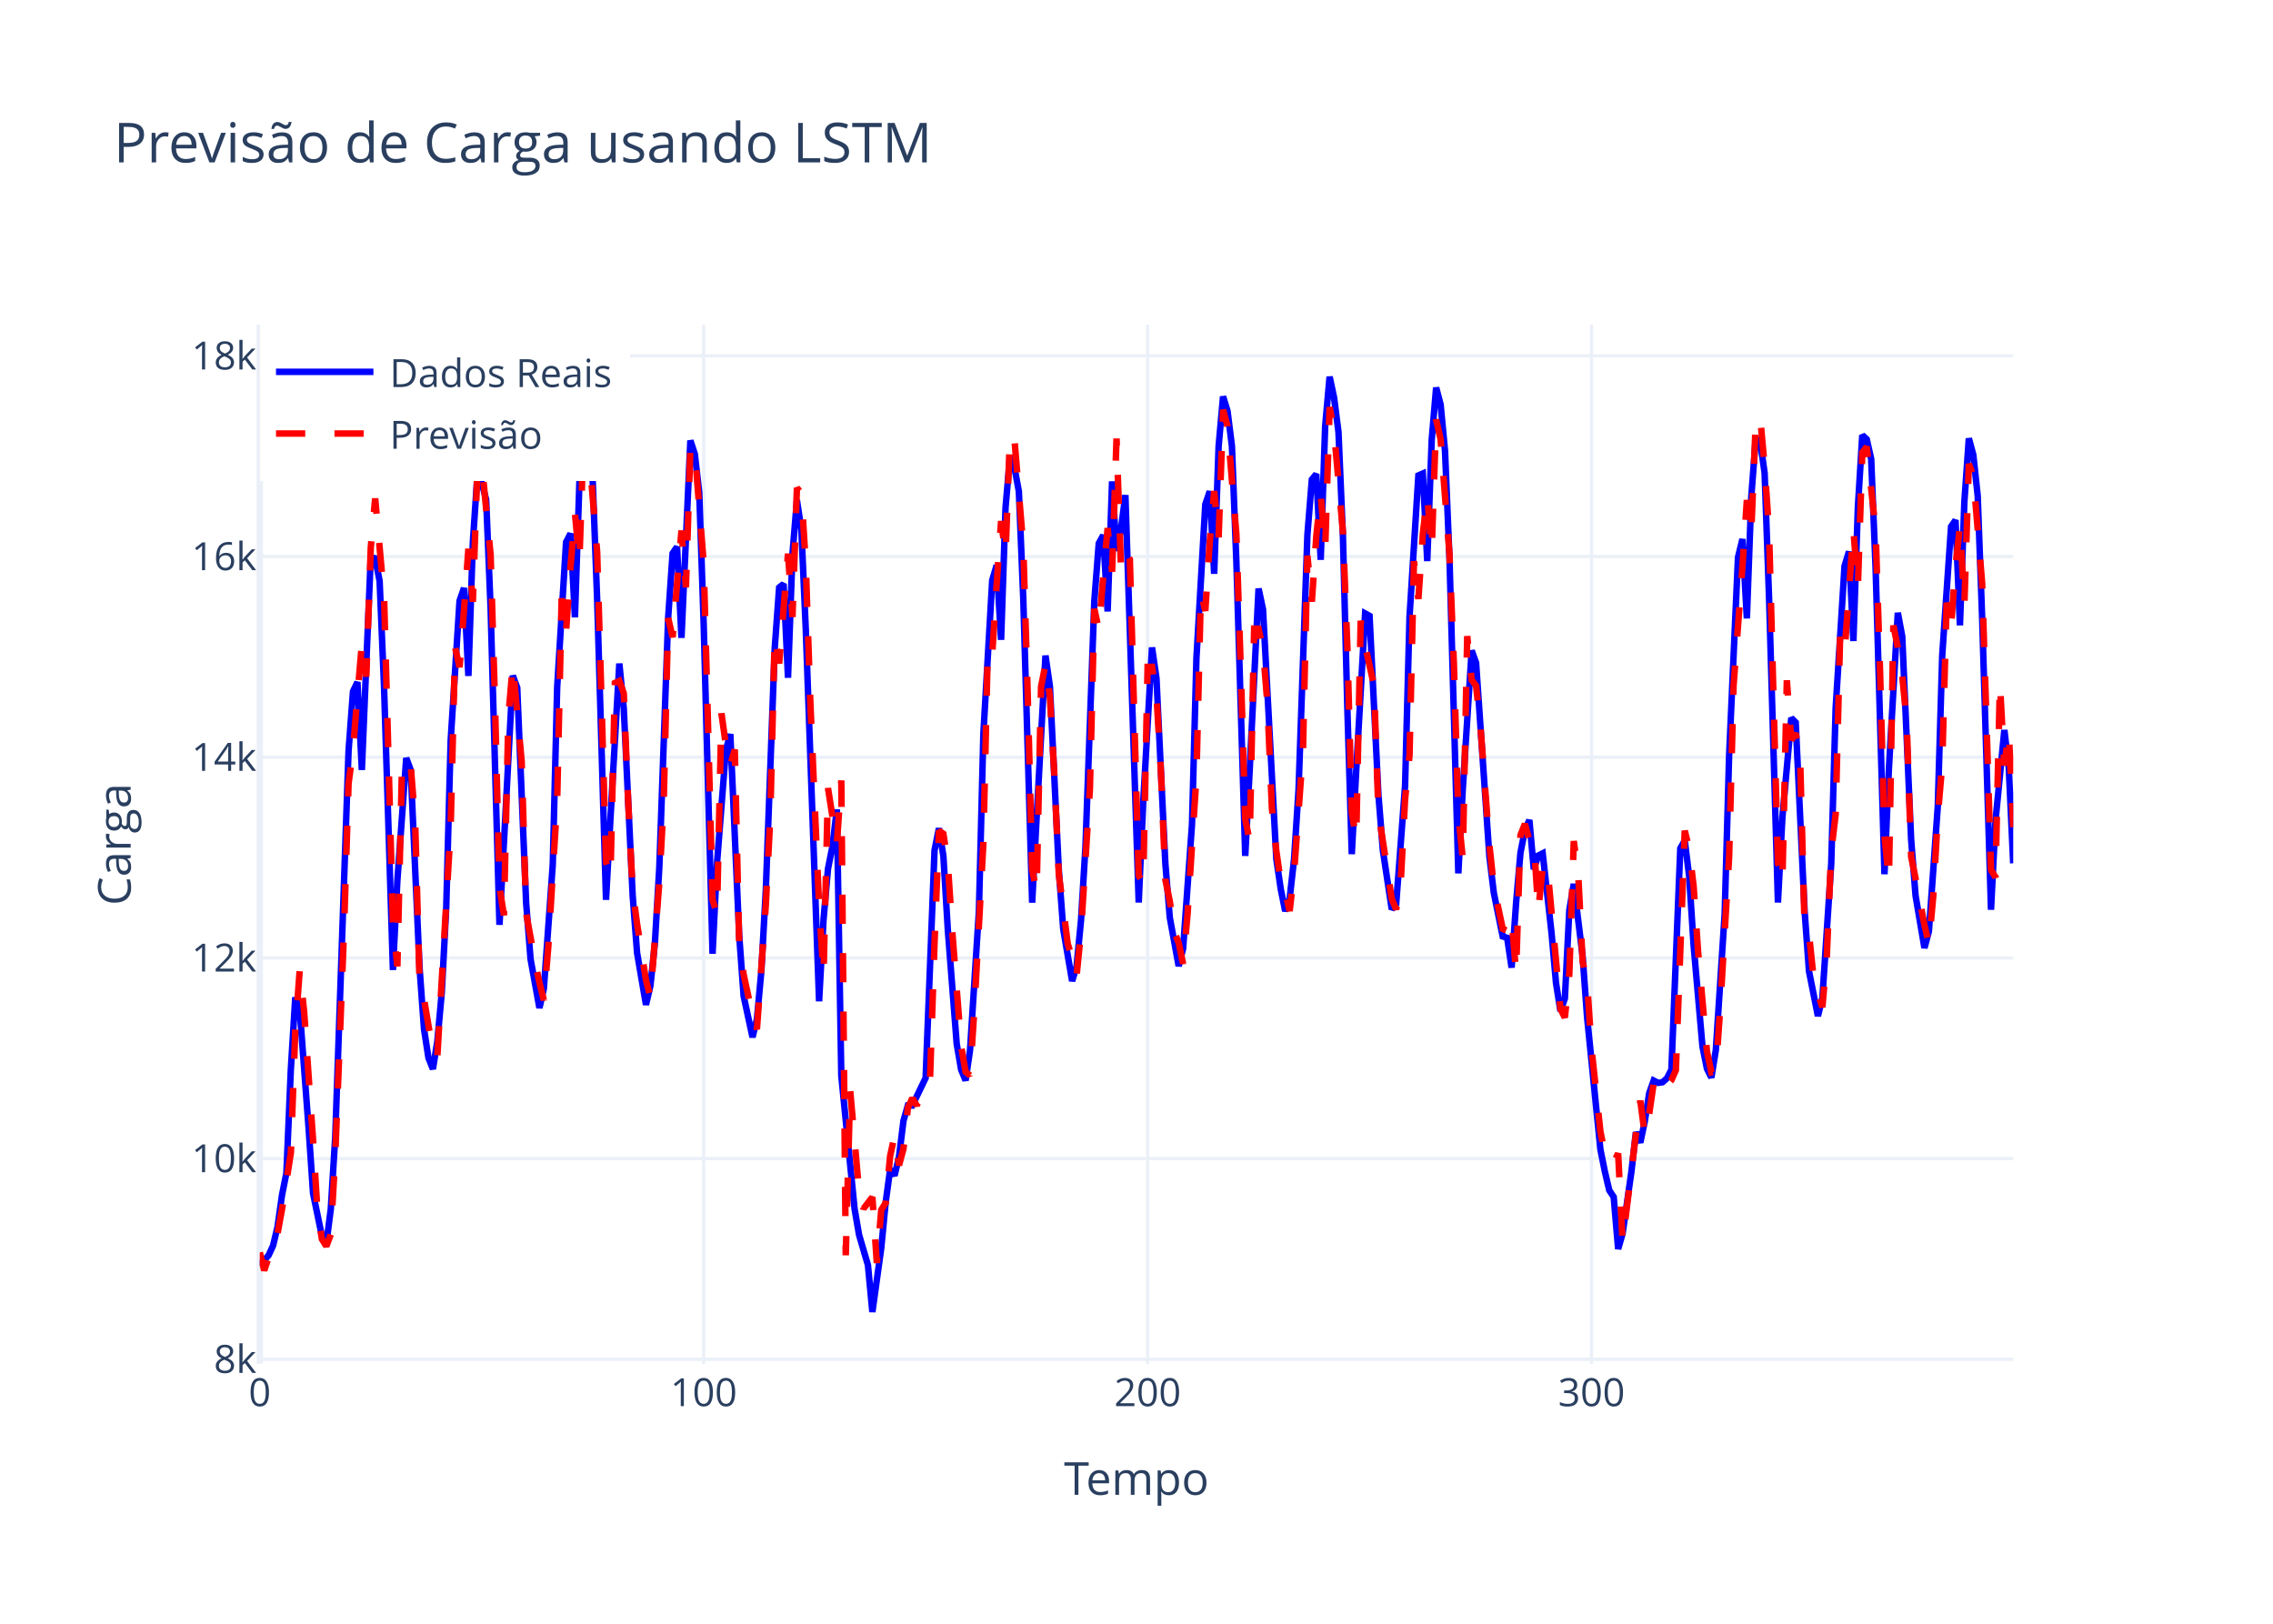
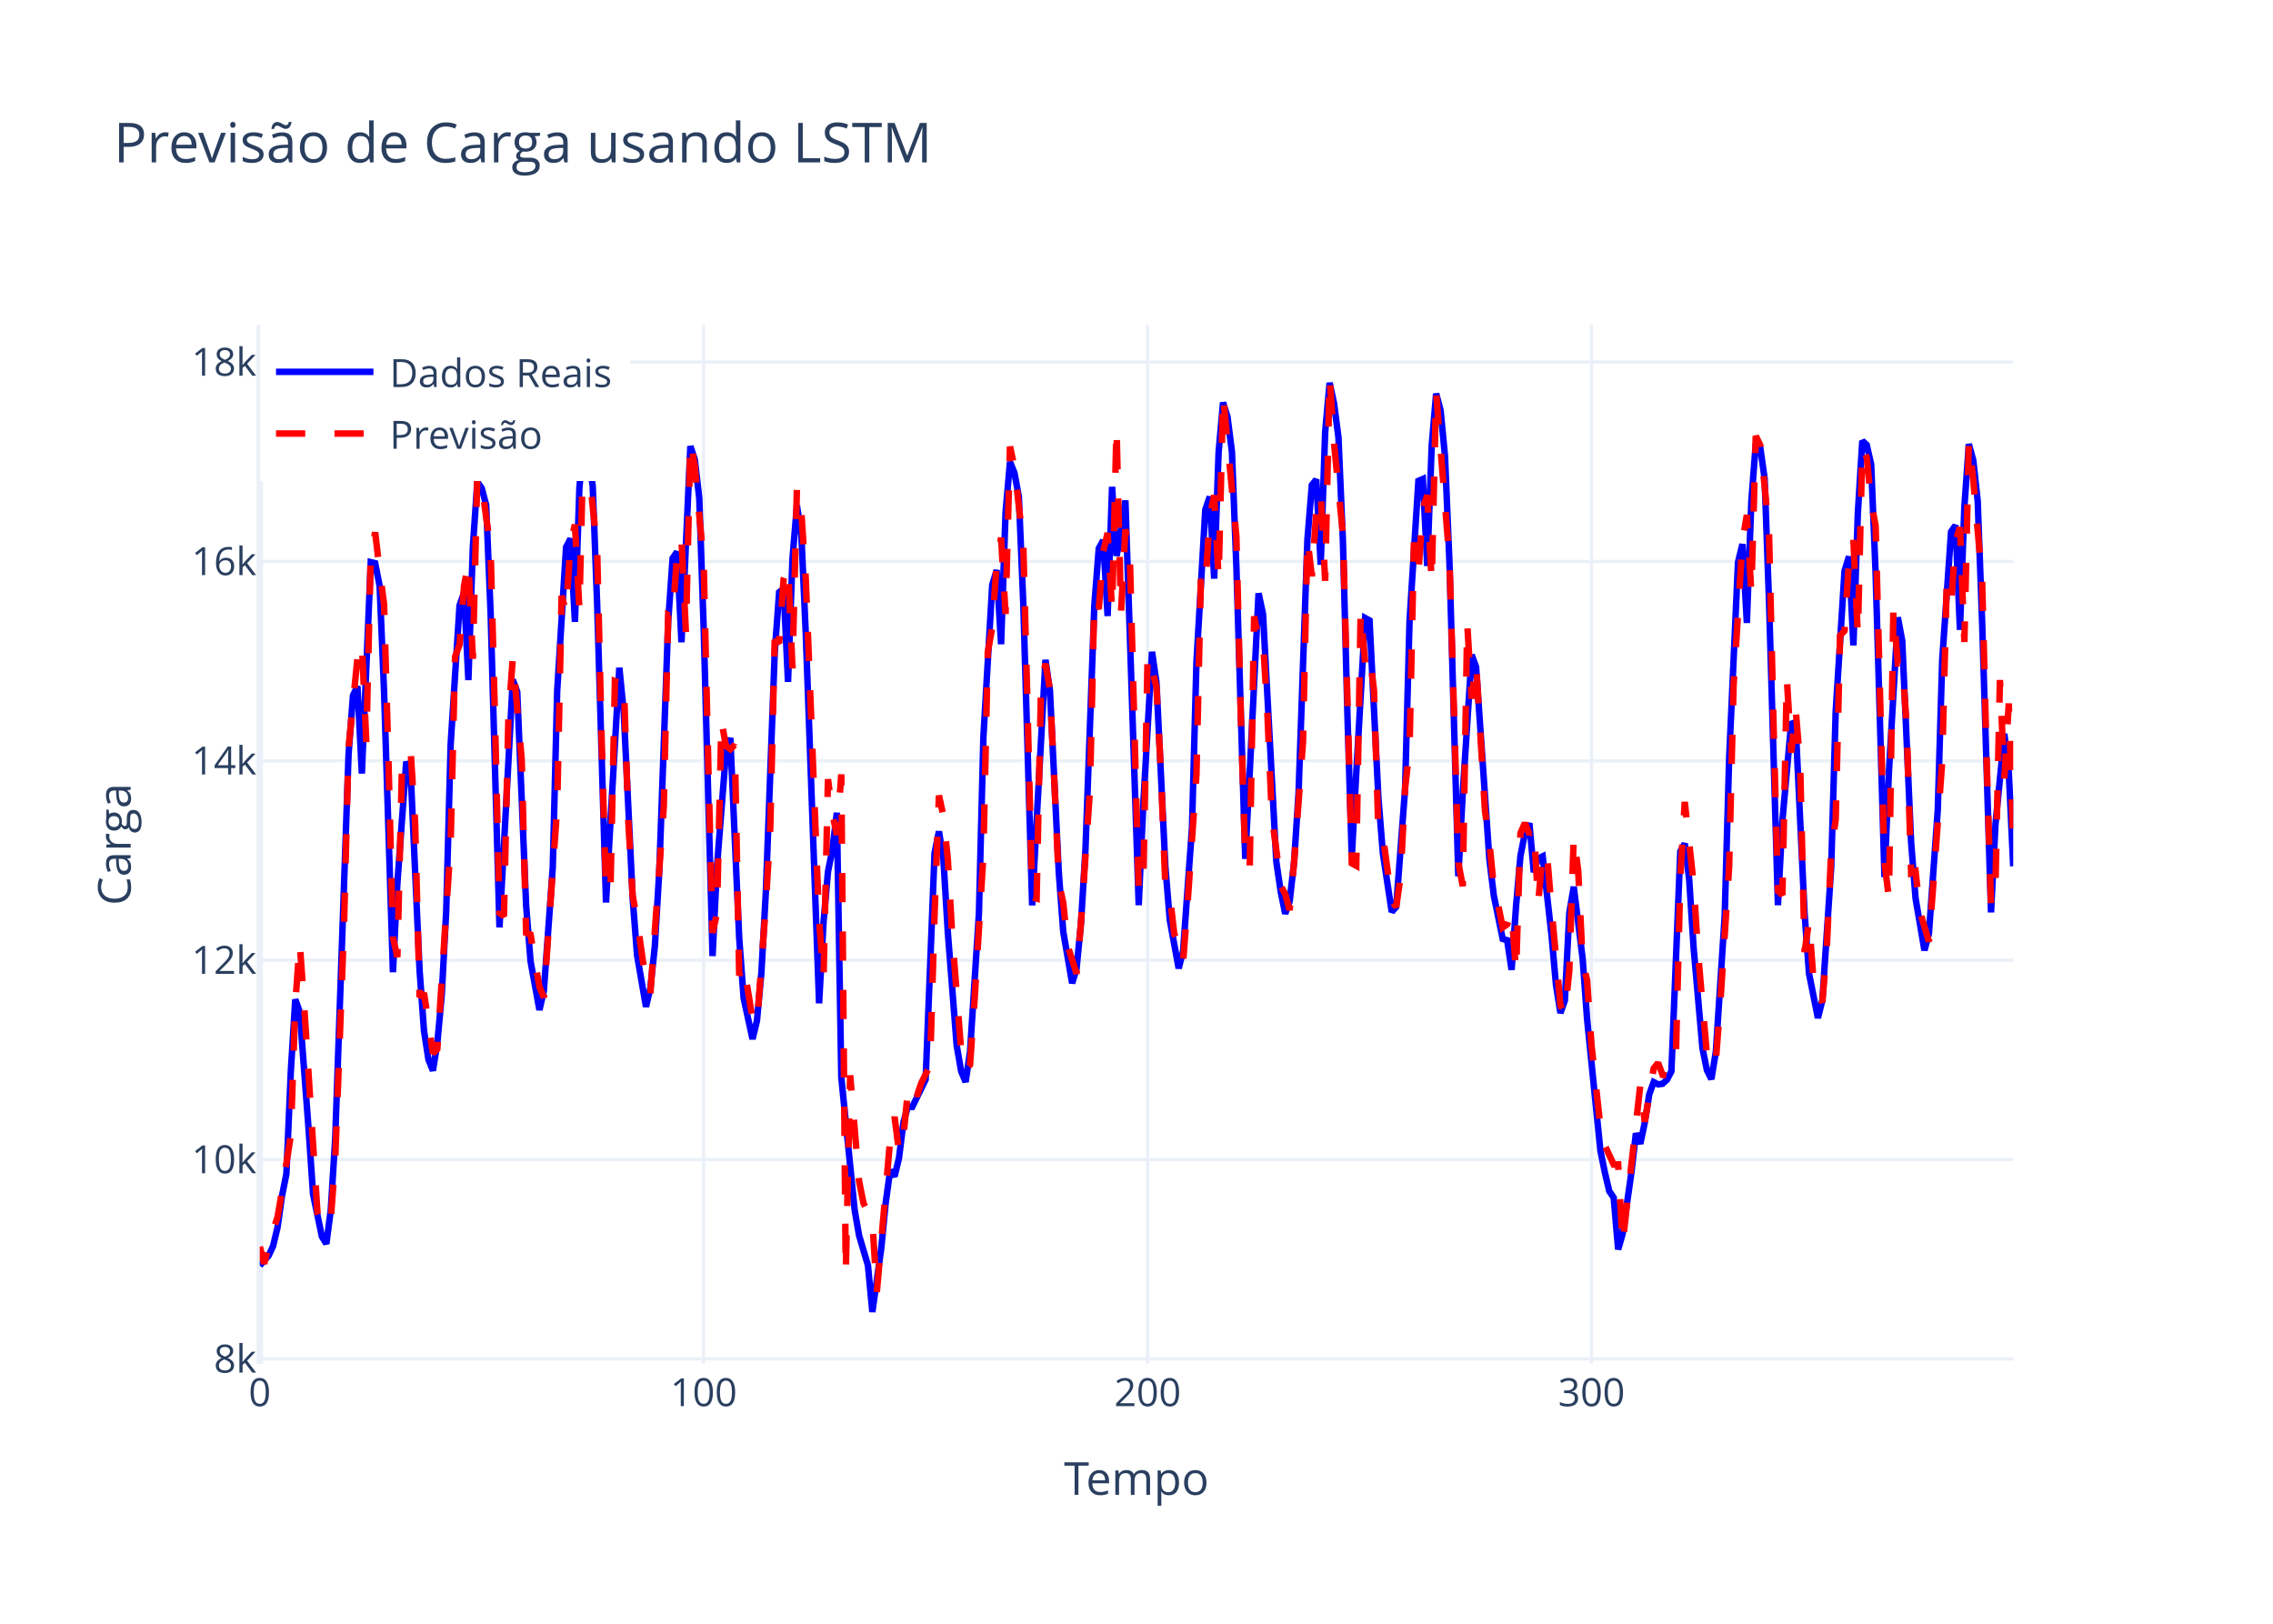
<svg xmlns="http://www.w3.org/2000/svg" class="main-svg" width="2100" height="1500" style="" viewBox="0 0 700 500">
  <rect x="0" y="0" width="700" height="500" style="fill: rgb(255, 255, 255); fill-opacity: 1;" />
-   <defs id="defs-6e3163">
+   <defs id="defs-661a54">
    <g class="clips">
-       <clipPath id="clip6e3163xyplot" class="plotclip">
+       <clipPath id="clip661a54xyplot" class="plotclip">
        <rect width="540" height="320" />
      </clipPath>
-       <clipPath class="axesclip" id="clip6e3163x">
+       <clipPath class="axesclip" id="clip661a54x">
        <rect x="80" y="0" width="540" height="500" />
      </clipPath>
-       <clipPath class="axesclip" id="clip6e3163y">
+       <clipPath class="axesclip" id="clip661a54y">
        <rect x="0" y="100" width="700" height="320" />
      </clipPath>
-       <clipPath class="axesclip" id="clip6e3163xy">
+       <clipPath class="axesclip" id="clip661a54xy">
        <rect x="80" y="100" width="540" height="320" />
      </clipPath>
    </g>
    <g class="gradients" />
    <g class="patterns" />
  </defs>
  <g class="bglayer" />
  <g class="layer-below">
    <g class="imagelayer" />
    <g class="shapelayer" />
  </g>
  <g class="cartesianlayer">
    <g class="subplot xy">
      <g class="layer-subplot">
        <g class="shapelayer" />
        <g class="imagelayer" />
      </g>
      <g class="minor-gridlayer">
        <g class="x" />
        <g class="y" />
      </g>
      <g class="gridlayer">
        <g class="x">
          <path class="xgrid crisp" transform="translate(216.71,0)" d="M0,100v320" style="stroke: rgb(235, 240, 248); stroke-opacity: 1; stroke-width: 1px;" />
          <path class="xgrid crisp" transform="translate(353.42,0)" d="M0,100v320" style="stroke: rgb(235, 240, 248); stroke-opacity: 1; stroke-width: 1px;" />
          <path class="xgrid crisp" transform="translate(490.13,0)" d="M0,100v320" style="stroke: rgb(235, 240, 248); stroke-opacity: 1; stroke-width: 1px;" />
        </g>
        <g class="y">
-           <path class="ygrid crisp" transform="translate(0,418.56)" d="M80,0h540" style="stroke: rgb(235, 240, 248); stroke-opacity: 1; stroke-width: 1px;" />
-           <path class="ygrid crisp" transform="translate(0,356.76)" d="M80,0h540" style="stroke: rgb(235, 240, 248); stroke-opacity: 1; stroke-width: 1px;" />
-           <path class="ygrid crisp" transform="translate(0,294.97)" d="M80,0h540" style="stroke: rgb(235, 240, 248); stroke-opacity: 1; stroke-width: 1px;" />
-           <path class="ygrid crisp" transform="translate(0,233.17)" d="M80,0h540" style="stroke: rgb(235, 240, 248); stroke-opacity: 1; stroke-width: 1px;" />
-           <path class="ygrid crisp" transform="translate(0,171.37)" d="M80,0h540" style="stroke: rgb(235, 240, 248); stroke-opacity: 1; stroke-width: 1px;" />
-           <path class="ygrid crisp" transform="translate(0,109.57)" d="M80,0h540" style="stroke: rgb(235, 240, 248); stroke-opacity: 1; stroke-width: 1px;" />
+           <path class="ygrid crisp" transform="translate(0,418.47)" d="M80,0h540" style="stroke: rgb(235, 240, 248); stroke-opacity: 1; stroke-width: 1px;" />
+           <path class="ygrid crisp" transform="translate(0,357.07)" d="M80,0h540" style="stroke: rgb(235, 240, 248); stroke-opacity: 1; stroke-width: 1px;" />
+           <path class="ygrid crisp" transform="translate(0,295.68)" d="M80,0h540" style="stroke: rgb(235, 240, 248); stroke-opacity: 1; stroke-width: 1px;" />
+           <path class="ygrid crisp" transform="translate(0,234.28)" d="M80,0h540" style="stroke: rgb(235, 240, 248); stroke-opacity: 1; stroke-width: 1px;" />
+           <path class="ygrid crisp" transform="translate(0,172.89)" d="M80,0h540" style="stroke: rgb(235, 240, 248); stroke-opacity: 1; stroke-width: 1px;" />
+           <path class="ygrid crisp" transform="translate(0,111.5)" d="M80,0h540" style="stroke: rgb(235, 240, 248); stroke-opacity: 1; stroke-width: 1px;" />
        </g>
      </g>
      <g class="zerolinelayer">
        <path class="xzl zl crisp" transform="translate(80,0)" d="M0,100v320" style="stroke: rgb(235, 240, 248); stroke-opacity: 1; stroke-width: 2px;" />
      </g>
      <g class="layer-between">
        <g class="shapelayer" />
        <g class="imagelayer" />
      </g>
      <path class="xlines-below" />
      <path class="ylines-below" />
      <g class="overlines-below" />
      <g class="xaxislayer-below" />
      <g class="yaxislayer-below" />
      <g class="overaxes-below" />
      <g class="overplot">
-         <g class="xy" transform="translate(80,100)" clip-path="url(#clip6e3163xyplot)">
+         <g class="xy" transform="translate(80,100)" clip-path="url(#clip661a54xyplot)">
          <g class="scatterlayer mlayer">
-             <g class="trace scatter tracea98fee" style="stroke-miterlimit: 2; opacity: 1;">
+             <g class="trace scatter traced6916a" style="stroke-miterlimit: 2; opacity: 1;">
              <g class="fills" />
              <g class="errorbars" />
              <g class="lines">
-                 <path class="js-line" d="M0,289.62L2.73,286.53L4.1,283.56L5.47,277.79L6.84,268.05L8.2,261.2L9.57,229.21L10.94,207.12L12.3,210.97L15.04,247.38L16.41,267.48L19.14,280.65L20.51,282.86L21.87,272.3L23.24,250.06L27.34,131.23L28.71,112.9L30.08,110.04L31.44,137.1L34.18,71.58L35.54,71.92L36.91,78.93L38.28,111.72L41.01,198.68L42.38,171.08L45.11,133.41L46.48,137.11L49.22,198.19L50.58,216.87L51.95,225.76L53.32,229.19L54.68,220.68L56.05,205.6L57.42,179.62L58.78,128.14L61.52,85.03L62.89,81.06L64.25,108.14L65.62,66.95L66.99,46.67L68.35,48.64L69.72,53.85L71.09,87.35L73.82,184.79L75.19,159.5L77.92,108.04L79.29,111.78L82.03,178L83.39,195.3L86.13,210.39L87.49,204.39L90.23,166.24L91.59,111.54L94.33,66.95L95.7,64.29L97.06,90.09L98.43,48.61L99.8,33.02L101.16,38.59L102.53,47.95L103.9,84.56L106.63,177.08L108,151.99L110.73,104.32L112.1,118.17L114.84,175.76L116.2,193.44L118.94,209.4L120.3,203.55L121.67,190.6L123.04,167.11L125.77,90.14L127.14,70.38L128.51,68.38L129.87,96.42L132.61,35.64L133.97,39.79L135.34,51.67L136.71,92.17L139.44,193.68L140.81,165.86L143.54,130.97L144.91,126.05L147.65,188.15L149.01,206.7L151.75,219.39L153.11,213.75L154.48,198.84L155.85,173.9L158.58,99.71L159.95,80.91L161.32,79.83L162.68,108.7L164.05,70.59L165.42,54L166.78,62.95L168.15,93.8L172.25,208.33L173.62,183.12L174.99,167.53L176.35,160.67L177.72,149.25L179.09,231.27L183.19,272.33L184.56,280.26L187.29,289.54L188.66,304L191.39,284.31L192.76,270.18L194.13,260.1L195.49,261.98L196.86,256.26L198.23,245.15L199.59,240.41L200.96,240.43L205.06,231.94L206.43,197.05L207.8,161.82L209.16,155.05L210.53,163.6L211.9,186.39L214.63,221.43L216,229.39L217.37,232.71L218.73,223.38L221.47,180.5L222.84,125.98L225.57,78.65L226.94,74.05L228.3,97.02L229.67,56.28L231.04,40.49L232.41,43.93L233.77,51.32L235.14,84.56L237.87,177.96L239.24,151.8L241.97,101.87L243.34,111.42L246.08,167.95L247.44,186.12L250.18,202.1L251.54,197.59L252.91,183.42L254.28,160.76L257.01,85.13L258.38,67.32L259.75,64.82L261.11,88.28L262.48,48.24L263.85,69.65L265.22,62.93L266.58,52.45L270.68,177.91L272.05,147.34L274.78,99.37L276.15,108.88L278.89,165.96L280.25,182.53L282.99,197.48L284.35,192.13L287.09,153.86L288.46,102.54L291.19,55.31L292.56,51.29L293.92,76.69L295.29,37.43L296.66,22.09L298.03,26.56L299.39,37.38L300.76,73.04L303.49,163.56L304.86,137.01L307.59,81.24L308.96,87.67L313.06,164.49L314.43,173.82L315.8,180.56L317.16,176.73L318.53,164.54L319.9,143.27L322.63,64.71L324,47.67L325.37,45.98L326.73,72.38L328.1,31.26L329.47,16L330.84,22.42L332.2,32.99L333.57,65.05L334.94,118.31L336.3,163.02L337.67,137.19L340.41,88.9L341.77,89.64L344.51,144.84L345.87,161.81L348.61,180L349.97,178.44L352.71,141.93L354.08,89.94L356.81,46.41L358.18,45.81L359.54,72.78L360.91,35.49L362.28,19.35L363.65,24.53L365.01,38.81L366.38,71.67L369.11,168.94L370.48,143.07L373.22,100.32L374.58,104.1L378.68,163.79L380.05,174.99L382.78,188.37L384.15,188.78L385.52,197.96L386.89,178.14L388.25,162.56L389.62,155.62L390.99,152.52L392.35,167.69L393.72,163.45L395.09,162.77L397.82,187.33L399.19,202.66L400.56,211.35L401.92,207.44L403.29,180.27L404.66,172.19L407.39,194.45L408.76,213.17L412.86,253.95L414.23,260.72L415.59,266.52L416.96,268.58L418.33,284.6L419.7,279.85L422.43,260.66L423.8,248.63L425.16,251.84L426.53,245.29L427.9,236.59L429.27,232.74L430.63,233.45L432,233.25L433.37,232.02L434.73,229.39L437.47,161.24L438.84,158.82L440.2,169.81L441.57,191.1L444.3,222.27L445.67,229.06L447.04,231.83L448.41,223.36L451.14,181.3L452.51,132.47L455.24,71.63L456.61,66L457.97,90.42L459.34,52.83L460.71,34.91L462.08,35.94L463.44,45.7L464.81,84.33L467.54,177.91L468.91,151.74L471.65,121.08L473.01,122.46L475.75,180.51L477.11,199.1L479.85,212.87L481.22,207.34L483.95,166.02L485.32,117.93L488.05,74.32L489.42,69.83L490.78,97.39L492.15,56.27L493.52,33.99L494.89,35.27L496.25,41.28L497.62,75L500.35,169.2L501.72,136.61L504.46,88.69L505.82,96L508.56,158.51L509.92,175.79L512.66,191.91L514.03,186.77L516.76,148.41L518.13,101.86L520.86,62.14L522.23,60.18L523.59,92.57L524.96,54.41L526.33,34.99L527.7,40.05L529.06,52.66L530.43,90.34L533.16,180.14L534.53,152.88L537.27,124.79L538.63,136.55L540,165.84" style="vector-effect: none; fill: none; stroke: rgb(0, 0, 255); stroke-opacity: 1; stroke-width: 2px; opacity: 1;" />
+                 <path class="js-line" d="M0,289.71L2.73,286.65L4.1,283.7L5.47,277.96L6.84,268.29L8.2,261.48L9.57,229.7L10.94,207.75L12.3,211.58L15.04,247.75L16.41,267.72L19.14,280.8L20.51,283L21.87,272.51L23.24,250.42L27.34,132.35L28.71,114.14L30.08,111.31L31.44,138.19L34.18,73.1L35.54,73.43L36.91,80.4L38.28,112.97L41.01,199.37L42.38,171.94L45.11,134.52L46.48,138.2L49.22,198.88L50.58,217.43L51.95,226.27L53.32,229.68L54.68,221.22L56.05,206.24L57.42,180.43L58.78,129.28L61.52,86.46L62.89,82.52L64.25,109.42L65.62,68.5L66.99,48.35L68.35,50.31L69.72,55.48L71.09,88.76L73.82,185.56L75.19,160.45L77.92,109.32L79.29,113.03L82.03,178.82L83.39,196.01L86.13,211L87.49,205.04L90.23,167.13L91.59,112.79L94.33,68.49L95.7,65.86L97.06,91.49L98.43,50.27L99.8,34.79L101.16,40.32L102.53,49.62L103.9,85.99L106.63,177.91L108,152.98L110.73,105.62L112.1,119.38L114.84,176.6L116.2,194.16L118.94,210.02L120.3,204.21L121.67,191.34L123.04,168L125.77,91.53L127.14,71.91L128.51,69.92L129.87,97.77L132.61,37.39L133.97,41.51L135.34,53.32L136.71,93.55L139.44,194.4L140.81,166.76L143.54,132.1L144.91,127.22L147.65,188.91L149.01,207.34L151.75,219.95L153.11,214.34L154.48,199.53L155.85,174.75L158.58,101.05L159.95,82.36L161.32,81.3L162.68,109.97L164.05,72.12L165.42,55.63L166.78,64.52L168.15,95.17L172.25,208.95L173.62,183.91L174.99,168.42L176.35,161.6L177.72,150.26L179.09,231.75L183.19,272.54L184.56,280.41L187.29,289.64L188.66,304L191.39,284.43L192.76,270.4L194.13,260.39L195.49,262.25L196.86,256.57L198.23,245.53L199.59,240.83L200.96,240.84L205.06,232.41L206.43,197.74L207.8,162.74L209.16,156.02L210.53,164.51L211.9,187.16L214.63,221.97L216,229.88L217.37,233.17L218.73,223.91L221.47,181.31L222.84,127.14L225.57,80.12L226.94,75.55L228.3,98.37L229.67,57.9L231.04,42.21L232.41,45.62L233.77,52.97L235.14,86L237.87,178.79L239.24,152.79L241.97,103.19L243.34,112.68L246.08,168.84L247.44,186.88L250.18,202.76L251.54,198.29L252.91,184.21L254.28,161.69L257.01,86.56L258.38,68.86L259.75,66.38L261.11,89.69L262.48,49.91L263.85,71.17L265.22,64.5L266.58,54.09L270.68,178.73L272.05,148.37L274.78,100.71L276.15,110.15L278.89,166.86L280.25,183.32L282.99,198.18L284.35,192.86L287.09,154.84L288.46,103.86L291.19,56.94L292.56,52.94L293.92,78.18L295.29,39.17L296.66,23.93L298.03,28.37L299.39,39.12L300.76,74.55L303.49,164.48L304.86,138.1L307.59,82.69L308.96,89.08L313.06,165.4L314.43,174.67L315.8,181.36L317.16,177.56L318.53,165.45L319.9,144.32L322.63,66.27L324,49.34L325.37,47.66L326.73,73.89L328.1,33.04L329.47,17.88L330.84,24.25L332.2,34.76L333.57,66.61L334.94,119.52L336.3,163.94L337.67,138.28L340.41,90.3L341.77,91.04L344.51,145.88L345.87,162.74L348.61,180.8L349.97,179.26L352.71,142.99L354.08,91.34L356.81,48.09L358.18,47.49L359.54,74.29L360.91,37.24L362.28,21.21L363.65,26.35L365.01,40.54L366.38,73.19L369.11,169.82L370.48,144.12L373.22,101.65L374.58,105.4L378.68,164.71L380.05,175.83L382.78,189.13L384.15,189.53L385.52,198.65L386.89,178.96L388.25,163.48L389.62,156.59L390.99,153.51L392.35,168.58L393.72,164.37L395.09,163.69L397.82,188.09L399.19,203.33L400.56,211.95L401.92,208.07L403.29,181.08L404.66,173.05L407.39,195.17L408.76,213.76L412.86,254.27L414.23,261L415.59,266.77L416.96,268.81L418.33,284.73L419.7,280.01L422.43,260.94L423.8,248.99L425.16,252.18L426.53,245.67L427.9,237.03L429.27,233.21L430.63,233.91L432,233.72L433.37,232.49L434.73,229.88L437.47,162.18L438.84,159.77L440.2,170.68L441.57,191.84L444.3,222.81L445.67,229.55L447.04,232.3L448.41,223.89L451.14,182.1L452.51,133.59L455.24,73.15L456.61,67.56L457.97,91.82L459.34,54.47L460.71,36.67L462.08,37.69L463.44,47.38L464.81,85.77L467.54,178.73L468.91,152.73L471.65,122.27L473.01,123.64L475.75,181.32L477.11,199.79L479.85,213.47L481.22,207.97L483.95,166.92L485.32,119.14L488.05,75.82L489.42,71.35L490.78,98.74L492.15,57.89L493.52,35.75L494.89,37.02L496.25,42.99L497.62,76.49L500.35,170.08L501.72,137.7L504.46,90.1L505.82,97.35L508.56,159.46L509.92,176.62L512.66,192.64L514.03,187.54L516.76,149.43L518.13,103.18L520.86,63.72L522.23,61.77L523.59,93.95L524.96,56.04L526.33,36.74L527.7,41.78L529.06,54.3L530.43,91.73L533.16,180.95L534.53,153.86L537.27,125.96L538.63,137.65L540,166.75" style="vector-effect: none; fill: none; stroke: rgb(0, 0, 255); stroke-opacity: 1; stroke-width: 2px; opacity: 1;" />
              </g>
              <g class="points" />
              <g class="text" />
            </g>
-             <g class="trace scatter tracea21bc6" style="stroke-miterlimit: 2; opacity: 1;">
+             <g class="trace scatter trace604bdd" style="stroke-miterlimit: 2; opacity: 1;">
              <g class="fills" />
              <g class="errorbars" />
              <g class="lines">
-                 <path class="js-line" d="M0,285.67L1.37,291.22L2.73,287.17L5.47,279.82L6.84,272.38L9.57,255.01L10.94,217.14L12.3,198.69L13.67,211.67L16.41,251.05L17.77,272.98L19.14,281.58L20.51,283.75L21.87,280.1L23.24,256.09L25.97,185.84L27.34,141.29L28.71,130.84L30.08,114.12L31.44,98.32L32.81,108.36L34.18,68.68L35.54,53.47L38.28,83.82L39.65,133.93L41.01,184.72L42.38,197.58L43.75,137.94L45.11,133.86L46.48,135.81L47.85,152.91L49.22,202.96L50.58,207.65L53.32,223.93L54.68,225.39L58.78,154.91L60.15,99.34L61.52,105.46L62.89,87.87L64.25,68.97L65.62,85.31L66.99,44.92L68.35,42.58L71.09,70.87L72.46,117.05L73.82,173.21L75.19,181.86L76.56,120.58L77.92,104.69L80.66,134.52L82.03,181.24L84.76,196.11L86.13,202.6L87.49,208.01L88.86,191.46L91.59,146.53L92.96,84.24L94.33,94.43L95.7,74.61L97.06,58.09L98.43,72.76L99.8,32.38L101.16,36.38L103.9,69.95L105.27,116.84L106.63,165.43L108,170.03L109.37,110.32L110.73,109.69L112.1,113.48L113.47,147.26L114.84,174.28L116.2,184.52L118.94,201.85L120.3,206.97L123.04,171.73L124.41,146.57L125.77,90.36L127.14,96.22L129.87,63.36L131.24,80.87L132.61,38L133.97,38.96L136.71,73.46L138.08,124.67L139.44,177.12L140.81,181.38L142.18,119.65L143.54,129.42L144.91,135.64L146.28,130.78L147.65,190.93L149.01,200.04L151.75,212.84L153.11,216.94L155.85,178.58L157.22,151.5L158.58,95.86L159.95,104.32L162.68,70.49L164.05,90L165.42,50.26L166.78,51.8L168.15,73.64L169.52,115.38L172.25,178.96L173.62,200.28L174.99,142.68L176.35,151.35L177.72,159.74L179.09,140.32L180.46,286.54L181.82,235.82L184.56,266.87L185.92,272.2L188.66,268.63L190.03,288.92L191.39,272.56L192.76,270.42L194.13,255.95L195.49,249.75L196.86,258.83L198.23,253.76L199.59,241.12L200.96,238.16L202.33,240.43L203.7,236.92L206.43,231.78L207.8,190.39L209.16,155.79L210.53,156.74L211.9,165.97L213.27,186.86L216,222.2L217.37,230.07L218.73,231.17L220.1,210.33L222.84,159.62L224.2,99.8L225.57,101.43L226.94,79.84L228.3,60.45L229.67,70.79L231.04,34.03L232.41,35.23L235.14,68.45L236.51,114.32L237.87,167.8L239.24,174.56L240.61,111.49L241.97,104.52L243.34,114.67L244.71,138.77L246.08,169.39L247.44,179.55L248.81,190.56L250.18,195.12L251.54,200.54L252.91,186.87L255.65,142.99L257.01,87.47L258.38,93.82L259.75,77.64L261.11,62.63L262.48,76.06L263.85,35.04L265.22,74.71L266.58,69.75L267.95,72.22L270.68,169.63L272.05,171.97L273.42,105.36L274.78,105.34L276.15,113.93L277.52,137.51L278.89,170.88L280.25,177.53L281.62,186.96L282.99,190.33L284.35,196.77L285.72,181.51L288.46,139.08L289.82,82.53L291.19,88.11L292.56,66.84L293.92,51.2L295.29,65.47L296.66,26.17L298.03,31.27L300.76,64.59L302.13,106.68L303.49,152.24L304.86,159.04L306.23,93.58L307.59,93.61L308.96,99.95L310.33,116.88L311.7,148.88L313.06,162.02L314.43,171.63L315.8,174.69L317.16,180.54L318.53,168.7L321.27,131L322.63,71.08L324,85.27L325.37,65.16L326.73,52.28L328.1,69.21L329.47,25.36L330.84,32.75L333.57,63.78L334.94,99.28L336.3,150.26L337.67,158.34L339.04,91.15L340.41,98.76L343.14,111.13L344.51,150.23L348.61,176.82L349.97,180.04L351.34,172.38L352.71,146.05L354.08,132.6L355.44,72.81L356.81,84.45L358.18,64.39L359.54,52.69L360.91,69.57L362.28,29.18L363.65,35.23L366.38,70.56L367.75,104.61L369.11,150.74L370.48,164.41L371.85,95.87L373.22,109.39L374.58,111.18L375.95,124.02L378.68,160.21L380.05,173.1L382.78,186.02L384.15,186.66L385.52,182.76L386.89,199.61L388.25,157.18L389.62,153.69L390.99,158.77L392.35,158.94L393.72,180.41L395.09,167.12L396.46,166.21L397.82,180.94L400.56,210.68L401.92,213.35L403.29,199.91L404.66,158.98L406.03,169.15L407.39,196.1L408.76,202.33L410.13,222.9L412.86,248.42L414.23,255.15L415.59,257.2L416.96,257.87L418.33,255.18L419.7,282.45L423.8,249.2L425.16,238.91L426.53,249.39L427.9,242.9L429.27,233.55L430.63,231.31L432,233.88L433.37,234.1L434.73,232.63L436.1,229.56L438.84,155.78L440.2,161.39L441.57,172.91L442.94,192.95L445.67,223.74L447.04,230.19L448.41,229.82L449.77,210.32L452.51,163.78L453.87,111.14L456.61,74.44L457.97,53.98L459.34,63.29L460.71,29.88L462.08,28.59L463.44,43.68L464.81,63.75L466.18,115.16L467.54,165.72L468.91,171.59L470.28,109.48L471.65,127.9L473.01,125.78L474.38,133.76L475.75,185.45L477.11,187.68L478.48,200.79L479.85,205.98L481.22,210.16L482.58,194.74L483.95,162.24L485.32,150.72L486.68,96.15L488.05,101.01L490.78,63.03L492.15,80.96L493.52,39.34L494.89,37.57L497.62,63.29L498.99,106.82L500.35,157.39L501.72,171.04L503.09,92.58L504.46,99.4L505.82,108.07L507.19,122.02L508.56,163.75L509.92,170.51L512.66,184.83L514.03,190.68L515.39,175.7L516.76,151.39L518.13,135.41L519.49,85.56L520.86,92.8L522.23,74.32L523.59,61.96L524.96,86.14L526.33,42.82L527.7,46.56L530.43,79.64L531.8,123.39L533.16,167.82L534.53,170.18L535.9,110.43L537.27,135.74L538.63,125.27L540,154.73" style="vector-effect: none; fill: none; stroke: rgb(255, 0, 0); stroke-opacity: 1; stroke-dasharray: 9px, 9px; stroke-width: 2px; opacity: 1;" />
+                 <path class="js-line" d="M0,283.9L1.37,289.15L2.73,283.25L5.47,274.78L6.84,266.87L9.57,249.54L10.94,208.99L12.3,190.37L13.67,209.61L17.77,273.55L19.14,277.6L21.87,275.45L23.24,256.96L25.97,184.14L27.34,130.29L30.08,102.7L31.44,98.05L32.81,128.49L34.18,70.63L35.54,63.92L36.91,75.75L38.28,86.12L39.65,134.74L41.01,188.69L42.38,194.72L43.75,137.92L45.11,132.19L46.48,131.56L47.85,153.62L49.22,207.05L50.58,205.81L53.32,224.37L54.68,223.02L58.78,159.49L60.15,102.22L61.52,98.53L62.89,80.63L64.25,73.04L65.62,102.88L66.99,46.54L68.35,49.06L71.09,69.35L72.46,121.89L73.82,181.14L75.19,182.11L76.56,121.21L77.92,102.66L80.66,133.84L82.03,187.27L83.39,187.77L84.76,196.15L86.13,203.9L87.49,207.17L91.59,148.54L92.96,83.45L94.33,88.41L95.7,67.05L97.06,61.54L98.43,87.66L99.8,30.54L101.16,42.33L103.9,69.35L105.27,127.29L106.63,174.97L108,173.72L109.37,109.74L110.73,110.28L112.1,109.51L113.47,152.47L114.84,175.76L116.2,183.36L118.94,202.7L120.3,205.87L124.41,148.47L125.77,89.4L127.14,90.17L128.51,70.85L129.87,66.14L131.24,94.78L132.61,35.84L133.97,43.51L136.71,73.42L138.08,133.36L139.44,187.29L140.81,181.18L142.18,121.89L143.54,129.67L144.91,130.7L146.28,129.37L147.65,200.4L149.01,196.98L151.75,213.77L153.11,215.31L155.85,178.8L157.22,154.6L158.58,97.08L159.95,98.06L161.32,78.32L162.68,74.48L164.05,105.83L165.42,50.31L166.78,57.65L168.15,78.34L172.25,183.52L173.62,200.93L174.99,139.93L176.35,150.6L177.72,157.12L179.09,138.45L180.46,292.09L181.82,231.12L184.56,263.71L185.92,270.48L188.66,276.21L190.03,297.9L194.13,250.98L195.49,243.9L196.86,254.61L198.23,249.69L199.59,236.19L200.96,234.01L202.33,237.59L203.7,233.52L206.43,228.09L207.8,181.81L209.16,144.95L210.53,151.23L211.9,164.69L213.27,188.47L216,223.69L217.37,229.36L218.73,227.89L220.1,208.47L222.84,163.42L224.2,100.91L225.57,93.06L226.94,73.42L228.3,65.56L229.67,89.06L231.04,37.5L232.41,43.89L235.14,68.01L236.51,120.45L237.87,176.33L239.24,176.7L240.61,110.85L241.97,104.35L243.34,112.44L244.71,140.7L246.08,171.79L247.44,178.02L248.81,191.34L250.18,195.54L251.54,199.85L252.91,183.99L255.65,143.4L257.01,84.89L258.38,87.56L259.75,69.87L261.11,64.09L262.48,87.94L263.85,31.55L265.22,88.76L266.58,62.99L267.95,71.44L270.68,174.18L272.05,173.63L273.42,101.94L274.78,106.15L276.15,111.54L277.52,137.61L278.89,172.81L280.25,175.49L281.62,187.61L282.99,190.4L284.35,196.1L285.72,178.4L288.46,138.56L289.82,78.39L291.19,80.79L292.56,58.88L293.92,52.51L295.29,78.33L296.66,21.61L298.03,36.15L300.76,65.24L302.13,120.54L303.49,163.98L304.86,167.42L306.23,89.77L307.59,97.02L308.96,97.02L310.33,120.21L311.7,151.63L313.06,161.71L314.43,172.78L315.8,175.31L317.16,180.27L318.53,165.52L321.27,128.52L322.63,65.84L324,77.46L325.37,57.57L326.73,51.95L328.1,78.85L329.47,16L330.84,36.54L333.57,64.52L334.94,114.72L336.3,165.84L337.67,166.59L339.04,88.3L340.41,104.05L341.77,101.37L343.14,112.64L344.51,156.39L345.87,157.31L348.61,177.54L349.97,179.29L351.34,169.86L352.71,142.77L354.08,130.58L355.44,67.02L356.81,76.38L358.18,56.63L359.54,52.47L360.91,79.28L362.28,20.76L363.65,38.19L366.38,72.47L367.75,118.25L369.11,165.65L370.48,172.89L371.85,91.93L373.22,115.15L374.58,104.26L375.95,126.88L377.32,149.71L378.68,159.41L380.05,173.36L381.42,178.94L382.78,185.59L384.15,184.64L385.52,180.91L386.89,199.32L388.25,156.56L389.62,153.42L390.99,156.89L392.35,155.09L393.72,178.06L395.09,162.2L396.46,163.48L397.82,179.9L400.56,209.58L401.92,212.19L403.29,198.8L404.66,157.53L406.03,168.17L407.39,196.1L408.76,201.86L410.13,221.91L412.86,246.91L414.23,252.71L416.96,258.61L418.33,258.56L419.7,283.25L421.06,270.7L425.16,234.05L426.53,245.45L429.27,229L430.63,227.29L432,230.99L433.37,231.16L434.73,229.29L436.1,225.76L437.47,170.51L438.84,146.93L441.57,172.16L442.94,193.59L445.67,224.82L447.04,228.39L448.41,226.64L449.77,209.22L452.51,166.86L453.87,111.14L456.61,66.68L457.97,58.56L459.34,82.58L460.71,34.25L462.08,37.05L463.44,49.59L464.81,64.91L466.18,122.88L467.54,174.37L468.91,175.55L470.28,108.98L471.65,131.76L473.01,118.48L474.38,135.5L475.75,193.19L477.11,183.58L478.48,201.67L479.85,206.56L481.22,208.63L482.58,192.04L483.95,162.03L485.32,152.43L486.68,95.69L488.05,94.22L489.42,72.56L490.78,66.2L492.15,95.58L493.52,37.6L494.89,40.92L496.25,54.61L497.62,61.91L498.99,114.38L500.35,165.58L501.72,176.61L503.09,87.74L504.46,104.27L505.82,104.11L507.19,123.48L508.56,168.86L509.92,168.32L511.29,180.78L512.66,185.37L514.03,189.93L515.39,172.21L518.13,134.4L519.49,80.73L520.86,86.18L522.23,66.76L523.59,62.36L524.96,97.69L526.33,35.84L527.7,47.81L530.43,79.09L531.8,133.45L533.16,178.66L534.53,172.39L535.9,109.4L537.27,139.71L538.63,116.6L540,160.34" style="vector-effect: none; fill: none; stroke: rgb(255, 0, 0); stroke-opacity: 1; stroke-dasharray: 9px, 9px; stroke-width: 2px; opacity: 1;" />
              </g>
              <g class="points" />
              <g class="text" />
            </g>
          </g>
        </g>
      </g>
      <path class="xlines-above crisp" d="M0,0" style="fill: none;" />
      <path class="ylines-above crisp" d="M0,0" style="fill: none;" />
      <g class="overlines-above" />
      <g class="xaxislayer-above">
        <g class="xtick">
          <text text-anchor="middle" x="0" y="433" transform="translate(80,0)" style="font-family: 'Open Sans', verdana, arial, sans-serif; font-size: 12px; fill: rgb(42, 63, 95); fill-opacity: 1; white-space: pre; opacity: 1;">0</text>
        </g>
        <g class="xtick">
          <text text-anchor="middle" x="0" y="433" style="font-family: 'Open Sans', verdana, arial, sans-serif; font-size: 12px; fill: rgb(42, 63, 95); fill-opacity: 1; white-space: pre; opacity: 1;" transform="translate(216.71,0)">100</text>
        </g>
        <g class="xtick">
          <text text-anchor="middle" x="0" y="433" style="font-family: 'Open Sans', verdana, arial, sans-serif; font-size: 12px; fill: rgb(42, 63, 95); fill-opacity: 1; white-space: pre; opacity: 1;" transform="translate(353.42,0)">200</text>
        </g>
        <g class="xtick">
          <text text-anchor="middle" x="0" y="433" style="font-family: 'Open Sans', verdana, arial, sans-serif; font-size: 12px; fill: rgb(42, 63, 95); fill-opacity: 1; white-space: pre; opacity: 1;" transform="translate(490.13,0)">300</text>
        </g>
      </g>
      <g class="yaxislayer-above">
        <g class="ytick">
-           <text text-anchor="end" x="79" y="4.2" transform="translate(0,418.56)" style="font-family: 'Open Sans', verdana, arial, sans-serif; font-size: 12px; fill: rgb(42, 63, 95); fill-opacity: 1; white-space: pre; opacity: 1;">8k</text>
+           <text text-anchor="end" x="79" y="4.2" transform="translate(0,418.47)" style="font-family: 'Open Sans', verdana, arial, sans-serif; font-size: 12px; fill: rgb(42, 63, 95); fill-opacity: 1; white-space: pre; opacity: 1;">8k</text>
        </g>
        <g class="ytick">
-           <text text-anchor="end" x="79" y="4.2" style="font-family: 'Open Sans', verdana, arial, sans-serif; font-size: 12px; fill: rgb(42, 63, 95); fill-opacity: 1; white-space: pre; opacity: 1;" transform="translate(0,356.76)">10k</text>
+           <text text-anchor="end" x="79" y="4.2" style="font-family: 'Open Sans', verdana, arial, sans-serif; font-size: 12px; fill: rgb(42, 63, 95); fill-opacity: 1; white-space: pre; opacity: 1;" transform="translate(0,357.07)">10k</text>
        </g>
        <g class="ytick">
-           <text text-anchor="end" x="79" y="4.2" style="font-family: 'Open Sans', verdana, arial, sans-serif; font-size: 12px; fill: rgb(42, 63, 95); fill-opacity: 1; white-space: pre; opacity: 1;" transform="translate(0,294.97)">12k</text>
+           <text text-anchor="end" x="79" y="4.2" style="font-family: 'Open Sans', verdana, arial, sans-serif; font-size: 12px; fill: rgb(42, 63, 95); fill-opacity: 1; white-space: pre; opacity: 1;" transform="translate(0,295.68)">12k</text>
        </g>
        <g class="ytick">
-           <text text-anchor="end" x="79" y="4.2" style="font-family: 'Open Sans', verdana, arial, sans-serif; font-size: 12px; fill: rgb(42, 63, 95); fill-opacity: 1; white-space: pre; opacity: 1;" transform="translate(0,233.17)">14k</text>
+           <text text-anchor="end" x="79" y="4.2" style="font-family: 'Open Sans', verdana, arial, sans-serif; font-size: 12px; fill: rgb(42, 63, 95); fill-opacity: 1; white-space: pre; opacity: 1;" transform="translate(0,234.28)">14k</text>
        </g>
        <g class="ytick">
-           <text text-anchor="end" x="79" y="4.2" style="font-family: 'Open Sans', verdana, arial, sans-serif; font-size: 12px; fill: rgb(42, 63, 95); fill-opacity: 1; white-space: pre; opacity: 1;" transform="translate(0,171.37)">16k</text>
+           <text text-anchor="end" x="79" y="4.2" style="font-family: 'Open Sans', verdana, arial, sans-serif; font-size: 12px; fill: rgb(42, 63, 95); fill-opacity: 1; white-space: pre; opacity: 1;" transform="translate(0,172.89)">16k</text>
        </g>
        <g class="ytick">
-           <text text-anchor="end" x="79" y="4.2" style="font-family: 'Open Sans', verdana, arial, sans-serif; font-size: 12px; fill: rgb(42, 63, 95); fill-opacity: 1; white-space: pre; opacity: 1;" transform="translate(0,109.57)">18k</text>
+           <text text-anchor="end" x="79" y="4.2" style="font-family: 'Open Sans', verdana, arial, sans-serif; font-size: 12px; fill: rgb(42, 63, 95); fill-opacity: 1; white-space: pre; opacity: 1;" transform="translate(0,111.5)">18k</text>
        </g>
      </g>
      <g class="overaxes-above" />
    </g>
  </g>
  <g class="polarlayer" />
  <g class="smithlayer" />
  <g class="ternarylayer" />
  <g class="geolayer" />
  <g class="funnelarealayer" />
  <g class="pielayer" />
  <g class="iciclelayer" />
  <g class="treemaplayer" />
  <g class="sunburstlayer" />
  <g class="glimages" />
-   <defs id="topdefs-6e3163">
+   <defs id="topdefs-661a54">
    <g class="clips" />
-     <clipPath id="legend6e3163">
+     <clipPath id="legend661a54">
      <rect width="114" height="48" x="0" y="0" />
    </clipPath>
  </defs>
  <g class="layer-above">
    <g class="imagelayer" />
    <g class="shapelayer" />
  </g>
  <g class="infolayer">
    <g class="legend" pointer-events="all" transform="translate(80,100)">
      <rect class="bg" shape-rendering="crispEdges" width="114" height="48" x="0" y="0" style="stroke: rgb(68, 68, 68); stroke-opacity: 1; fill: rgb(255, 255, 255); fill-opacity: 1; stroke-width: 0px;" />
-       <g class="scrollbox" transform="" clip-path="url(#legend6e3163)">
+       <g class="scrollbox" transform="" clip-path="url(#legend661a54)">
        <g class="groups">
          <g class="traces" transform="translate(0,14.5)" style="opacity: 1;">
            <text class="legendtext" text-anchor="start" x="40" y="4.68" style="font-family: 'Open Sans', verdana, arial, sans-serif; font-size: 12px; fill: rgb(42, 63, 95); fill-opacity: 1; white-space: pre;">Dados Reais</text>
            <g class="layers" style="opacity: 1;">
              <g class="legendfill" />
              <g class="legendlines">
                <path class="js-line" d="M5,0h30" style="fill: none; stroke: rgb(0, 0, 255); stroke-opacity: 1; stroke-width: 2px;" />
              </g>
              <g class="legendsymbols">
                <g class="legendpoints" />
              </g>
            </g>
            <rect class="legendtoggle" x="0" y="-9.5" width="108.703" height="19" style="fill: rgb(0, 0, 0); fill-opacity: 0;" />
          </g>
          <g class="traces" transform="translate(0,33.5)" style="opacity: 1;">
            <text class="legendtext" text-anchor="start" x="40" y="4.68" style="font-family: 'Open Sans', verdana, arial, sans-serif; font-size: 12px; fill: rgb(42, 63, 95); fill-opacity: 1; white-space: pre;">Previsão</text>
            <g class="layers" style="opacity: 1;">
              <g class="legendfill" />
              <g class="legendlines">
                <path class="js-line" d="M5,0h30" style="fill: none; stroke: rgb(255, 0, 0); stroke-opacity: 1; stroke-dasharray: 9px, 9px; stroke-width: 2px;" />
              </g>
              <g class="legendsymbols">
                <g class="legendpoints" />
              </g>
            </g>
            <rect class="legendtoggle" x="0" y="-9.5" width="108.703" height="19" style="fill: rgb(0, 0, 0); fill-opacity: 0;" />
          </g>
        </g>
      </g>
      <rect class="scrollbar" rx="20" ry="3" width="0" height="0" x="0" y="0" style="fill: rgb(128, 139, 164); fill-opacity: 1;" />
    </g>
    <g class="g-gtitle">
      <text class="gtitle" x="35" y="50" text-anchor="start" dy="0em" style="opacity: 1; font-family: 'Open Sans', verdana, arial, sans-serif; font-size: 17px; fill: rgb(42, 63, 95); fill-opacity: 1; white-space: pre;">Previsão de Carga usando LSTM</text>
    </g>
    <g class="g-xtitle">
      <text class="xtitle" x="350" y="460.3" text-anchor="middle" style="opacity: 1; font-family: 'Open Sans', verdana, arial, sans-serif; font-size: 14px; fill: rgb(42, 63, 95); fill-opacity: 1; white-space: pre;">Tempo</text>
    </g>
    <g class="g-ytitle">
      <text class="ytitle" transform="rotate(-90,40.24063,260)" x="40.241" y="260" text-anchor="middle" style="opacity: 1; font-family: 'Open Sans', verdana, arial, sans-serif; font-size: 14px; fill: rgb(42, 63, 95); fill-opacity: 1; white-space: pre;">Carga</text>
    </g>
  </g>
</svg>
